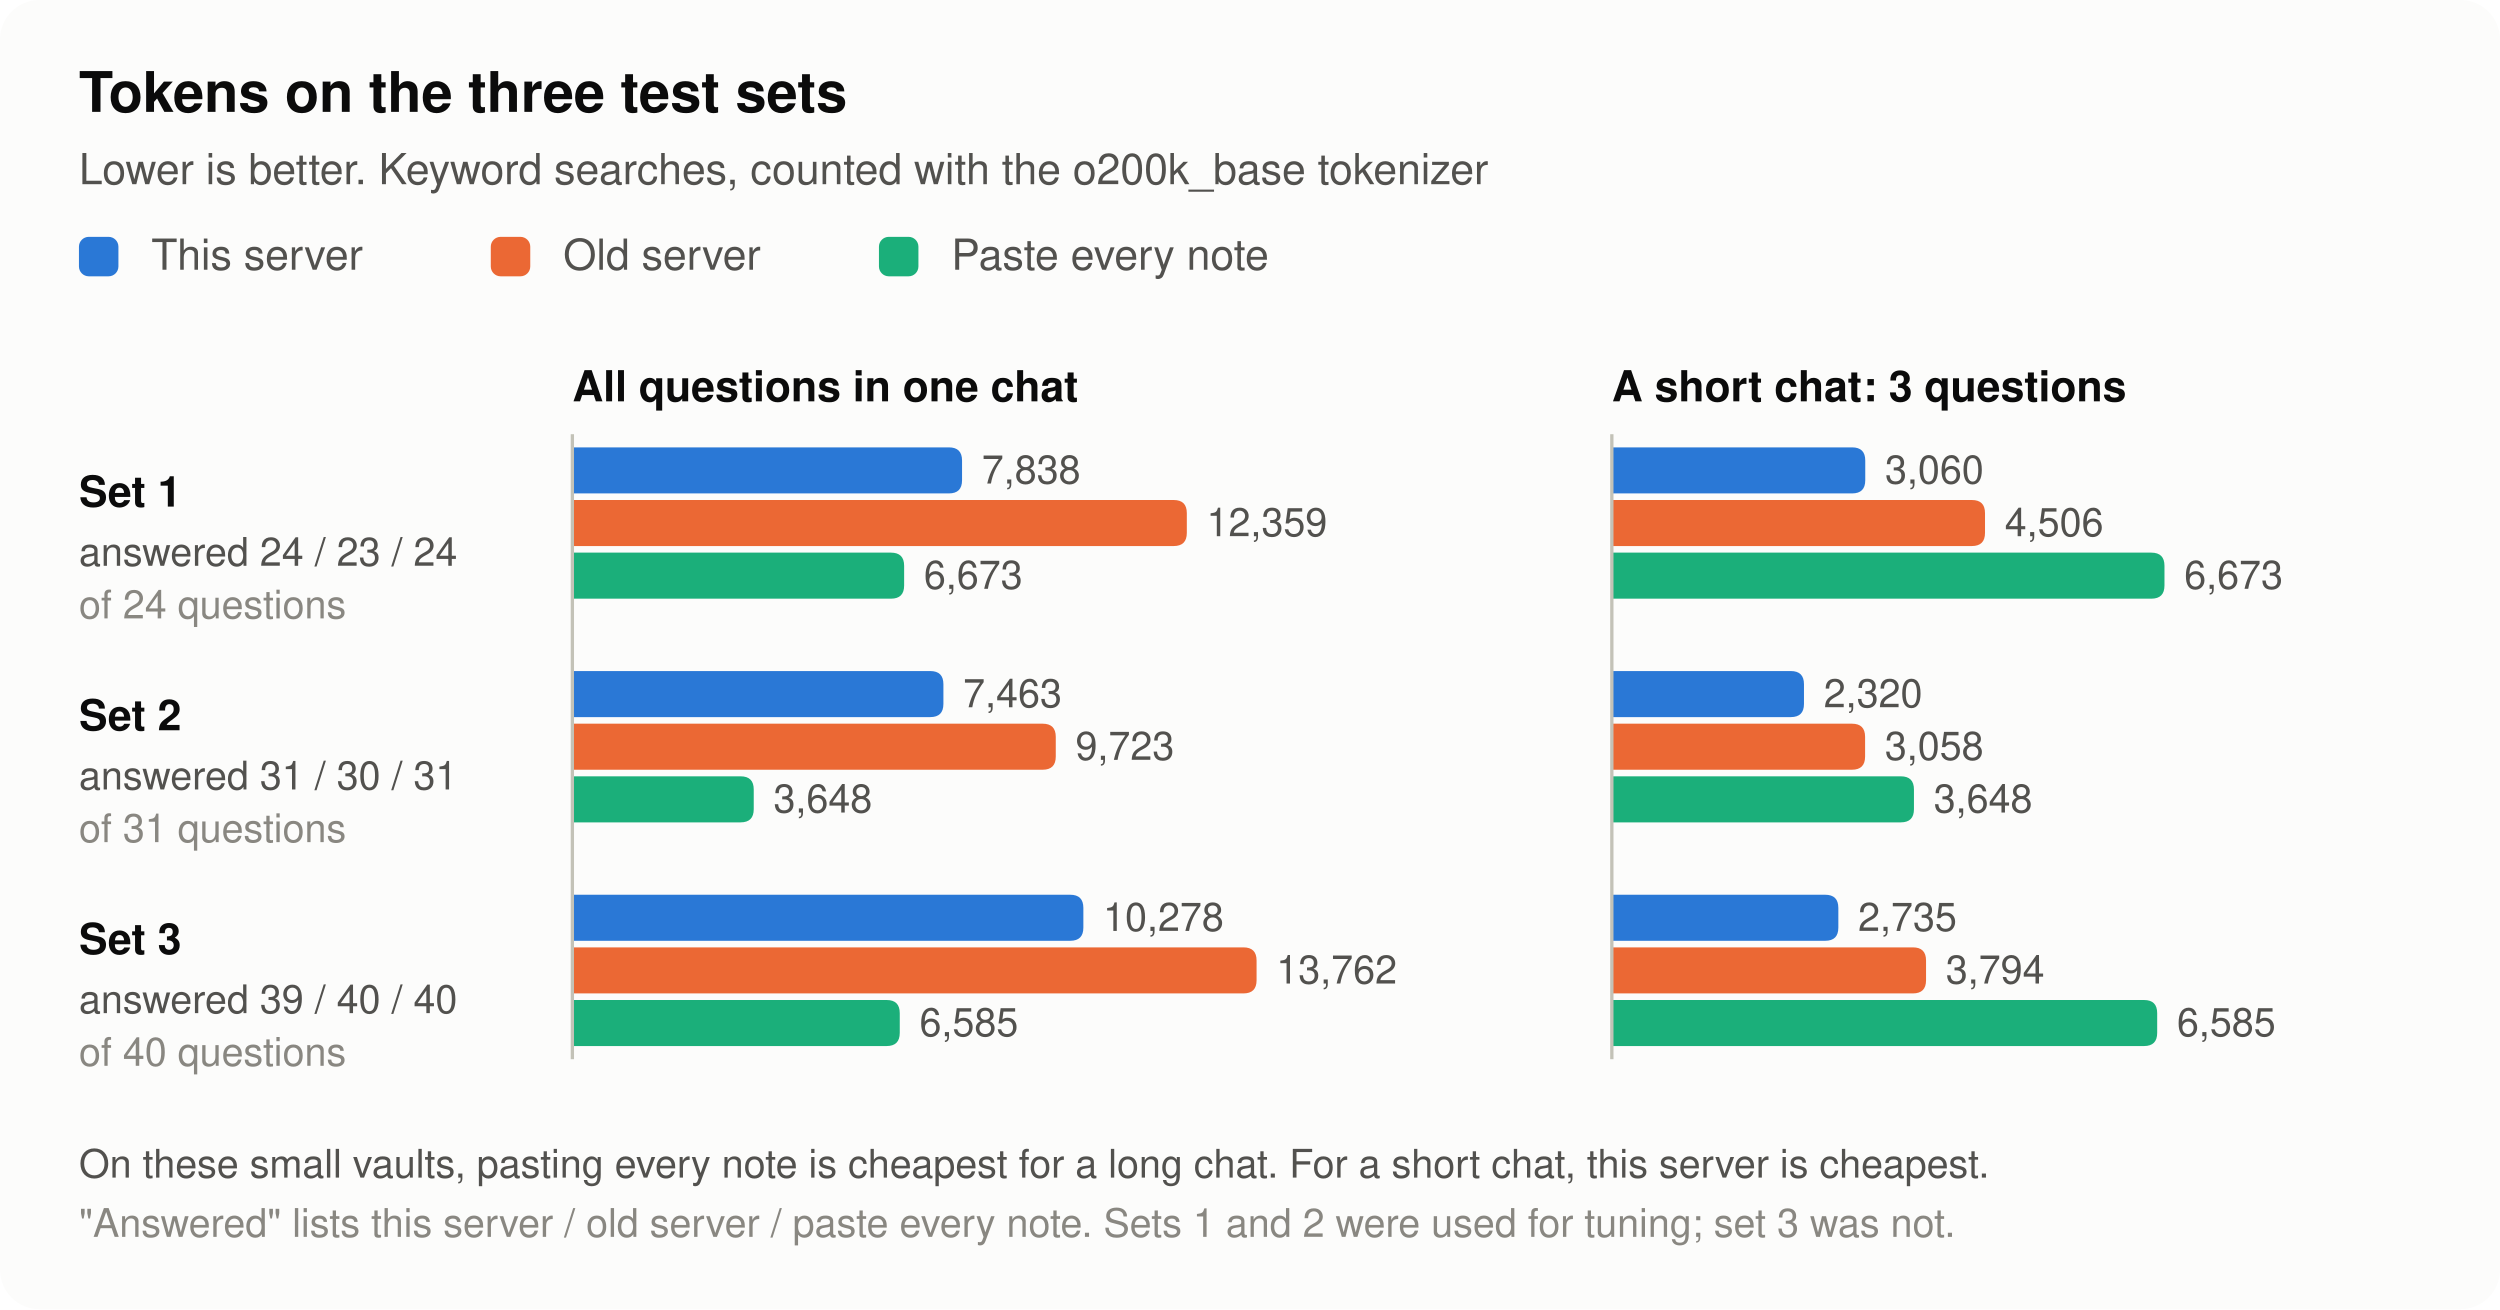
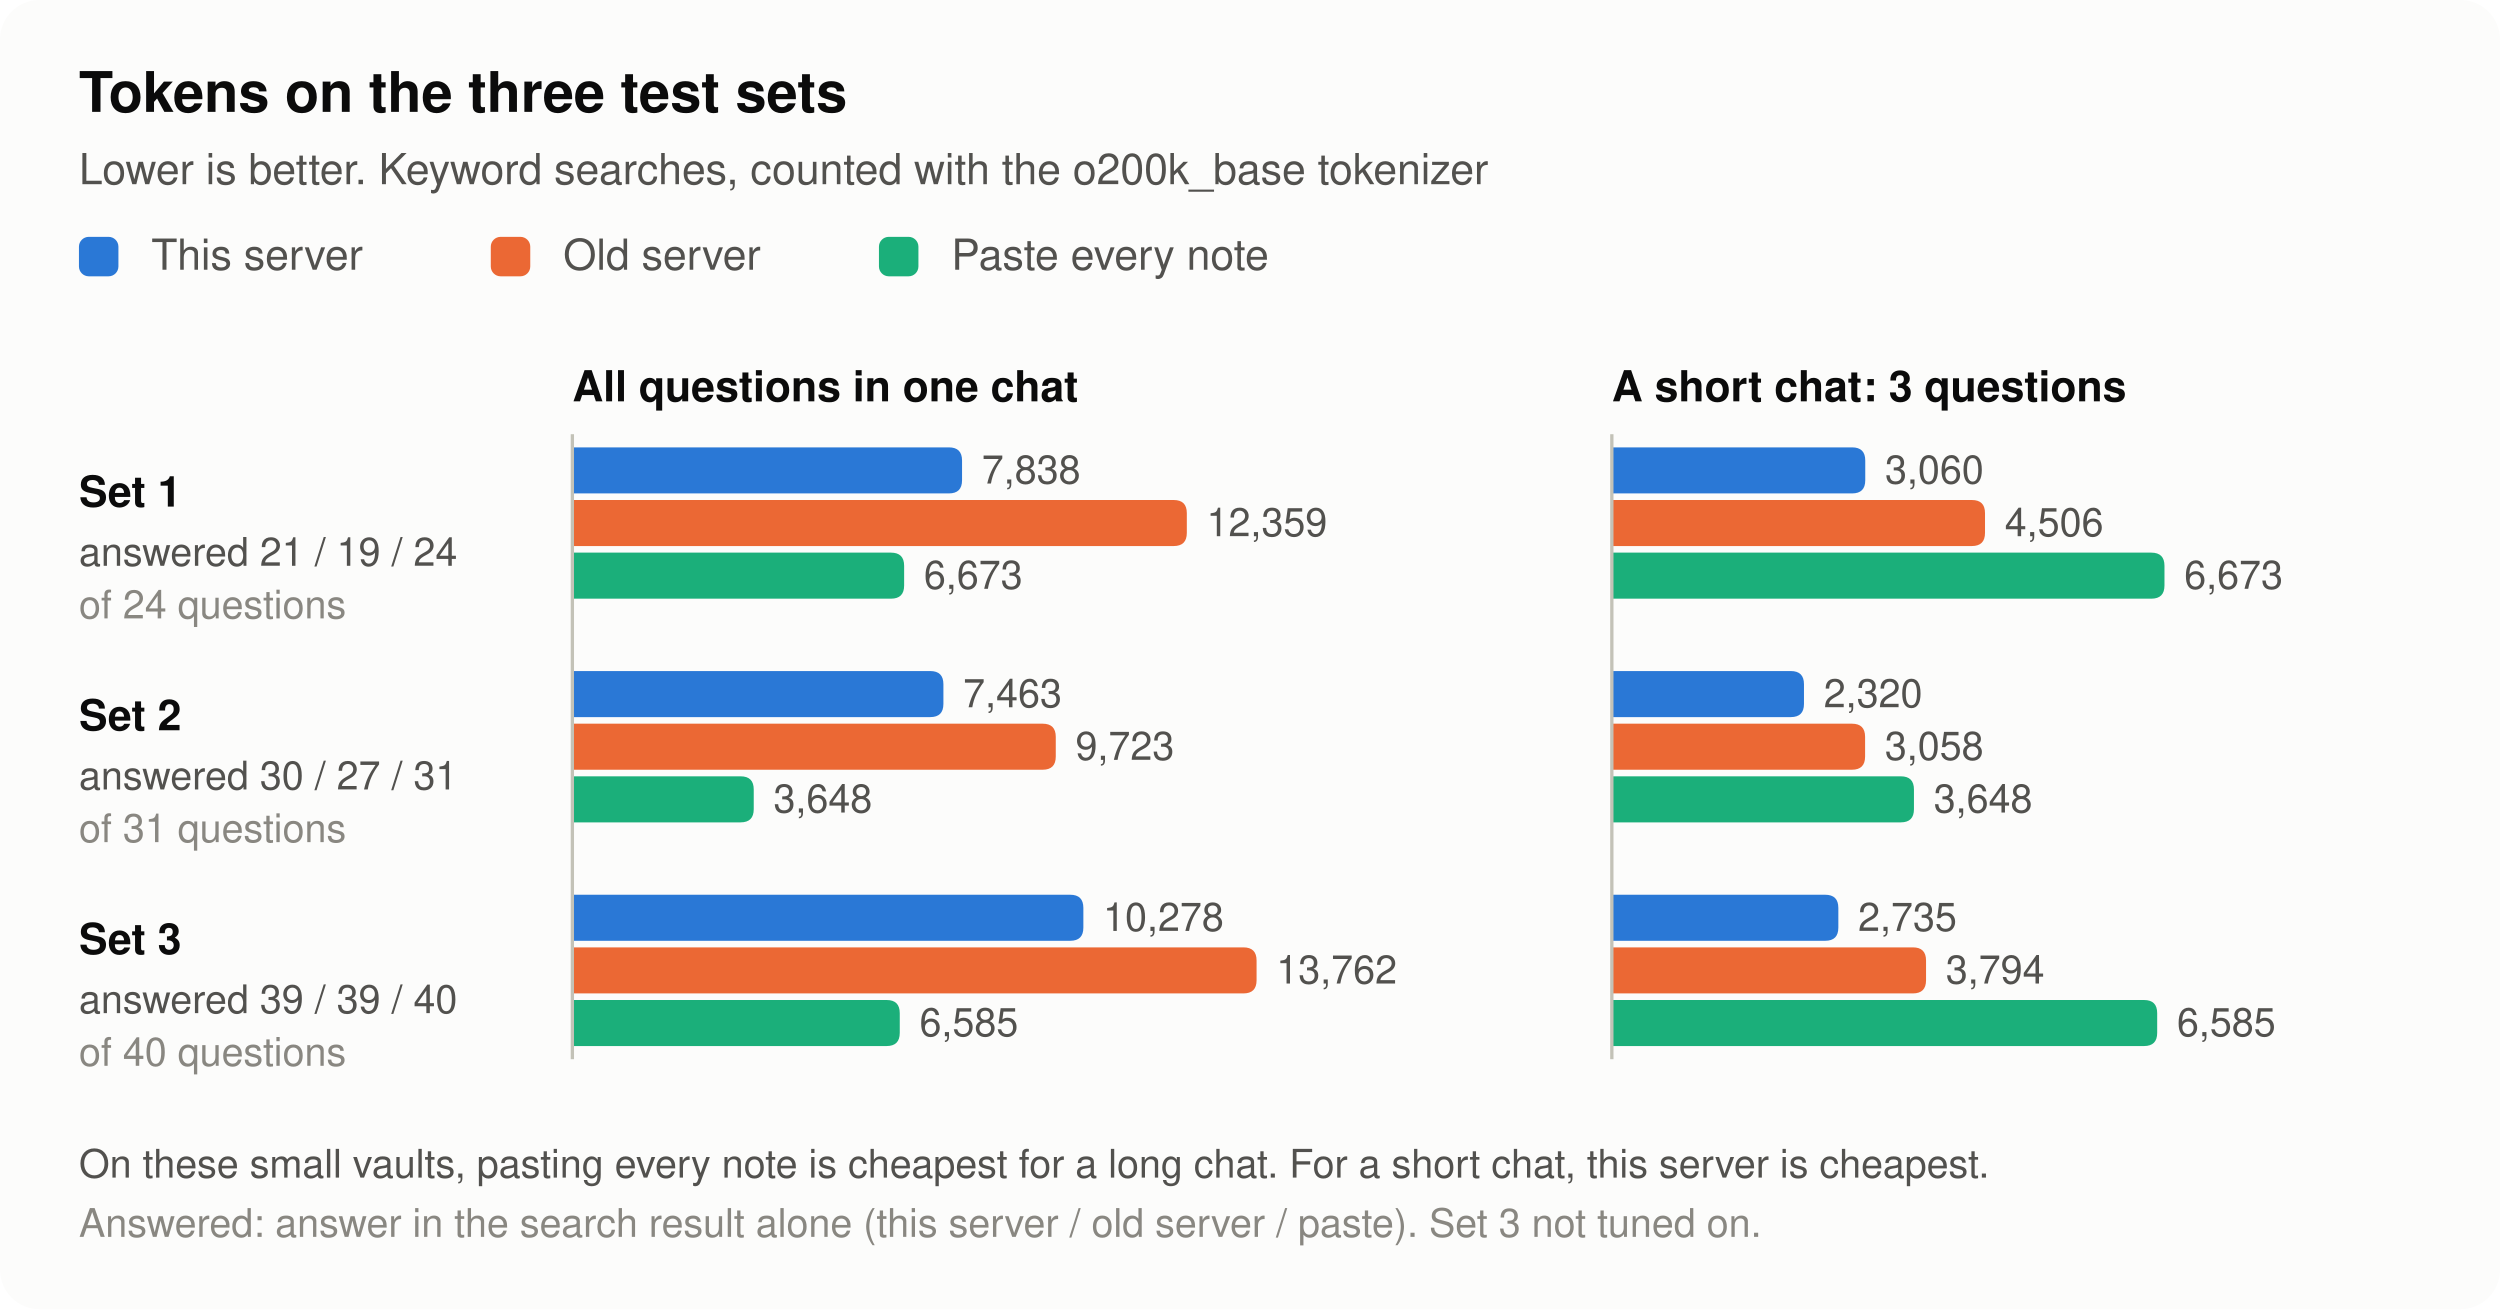
<svg xmlns="http://www.w3.org/2000/svg" width="760" height="398" viewBox="0 0 760 398" role="img" aria-labelledby="t d">
  <rect width="760" height="398" rx="12" fill="#fcfcfb" />
  <g font-family="system-ui, -apple-system, &quot;Segoe UI&quot;, Helvetica, Arial, sans-serif">
    <text x="24" y="34" font-size="17" font-weight="600" fill="#0b0b0b">Tokens on the three test sets</text>
    <text x="24" y="56" font-size="13" fill="#52514e">Lower is better. Keyword searches, counted with the o200k_base tokenizer</text>
    <rect x="24" y="72" width="12" height="12" rx="3" fill="#2a78d6" />
    <text x="46" y="82" font-size="13" fill="#52514e">This server</text>
    <rect x="149.2" y="72" width="12" height="12" rx="3" fill="#eb6834" />
    <text x="171.2" y="82" font-size="13" fill="#52514e">Old server</text>
    <rect x="267.2" y="72" width="12" height="12" rx="3" fill="#1baf7a" />
    <text x="289.2" y="82" font-size="13" fill="#52514e">Paste every note</text>
    <text x="24" y="154" font-size="13" font-weight="600" fill="#0b0b0b">Set 1</text>
-     <text x="24" y="172" font-size="12" fill="#52514e">answered 24 / 23 / 24</text>
+     <text x="24" y="172" font-size="12" fill="#52514e">answered 21 / 19 / 24</text>
    <text x="24" y="188" font-size="12" fill="#898781">of 24 questions</text>
    <text x="24" y="222" font-size="13" font-weight="600" fill="#0b0b0b">Set 2</text>
-     <text x="24" y="240" font-size="12" fill="#52514e">answered 31 / 30 / 31</text>
+     <text x="24" y="240" font-size="12" fill="#52514e">answered 30 / 27 / 31</text>
    <text x="24" y="256" font-size="12" fill="#898781">of 31 questions</text>
    <text x="24" y="290" font-size="13" font-weight="600" fill="#0b0b0b">Set 3</text>
-     <text x="24" y="308" font-size="12" fill="#52514e">answered 39 / 40 / 40</text>
+     <text x="24" y="308" font-size="12" fill="#52514e">answered 39 / 39 / 40</text>
    <text x="24" y="324" font-size="12" fill="#898781">of 40 questions</text>
    <text x="174" y="122" font-size="13" font-weight="600" fill="#0b0b0b">All questions in one chat</text>
    <path d="M174,136 H288.464 Q292.464,136 292.464,140 V146 Q292.464,150 288.464,150 H174 Z" fill="#2a78d6" />
    <text x="298.464" y="147" font-size="12" fill="#52514e" style="font-variant-numeric: tabular-nums">7,838</text>
    <path d="M174,152 H356.795 Q360.795,152 360.795,156 V162 Q360.795,166 356.795,166 H174 Z" fill="#eb6834" />
    <text x="366.795" y="163" font-size="12" fill="#52514e" style="font-variant-numeric: tabular-nums">12,359</text>
    <path d="M174,168 H270.856 Q274.856,168 274.856,172 V178 Q274.856,182 270.856,182 H174 Z" fill="#1baf7a" />
    <text x="280.856" y="179" font-size="12" fill="#52514e" style="font-variant-numeric: tabular-nums">6,673</text>
    <path d="M174,204 H282.796 Q286.796,204 286.796,208 V214 Q286.796,218 282.796,218 H174 Z" fill="#2a78d6" />
    <text x="292.796" y="215" font-size="12" fill="#52514e" style="font-variant-numeric: tabular-nums">7,463</text>
    <path d="M174,220 H316.954 Q320.954,220 320.954,224 V230 Q320.954,234 316.954,234 H174 Z" fill="#eb6834" />
    <text x="326.954" y="231" font-size="12" fill="#52514e" style="font-variant-numeric: tabular-nums">9,723</text>
    <path d="M174,236 H225.136 Q229.136,236 229.136,240 V246 Q229.136,250 225.136,250 H174 Z" fill="#1baf7a" />
    <text x="235.136" y="247" font-size="12" fill="#52514e" style="font-variant-numeric: tabular-nums">3,648</text>
    <path d="M174,272 H325.343 Q329.343,272 329.343,276 V282 Q329.343,286 325.343,286 H174 Z" fill="#2a78d6" />
    <text x="335.343" y="283" font-size="12" fill="#52514e" style="font-variant-numeric: tabular-nums">10,278</text>
    <path d="M174,288 H378 Q382,288 382,292 V298 Q382,302 378,302 H174 Z" fill="#eb6834" />
    <text x="388" y="299" font-size="12" fill="#52514e" style="font-variant-numeric: tabular-nums">13,762</text>
    <path d="M174,304 H269.526 Q273.526,304 273.526,308 V314 Q273.526,318 269.526,318 H174 Z" fill="#1baf7a" />
    <text x="279.526" y="315" font-size="12" fill="#52514e" style="font-variant-numeric: tabular-nums">6,585</text>
    <line x1="174" y1="132" x2="174" y2="322" stroke="#c3c2b7" stroke-width="1" />
    <text x="490" y="122" font-size="13" font-weight="600" fill="#0b0b0b">A short chat: 3 questions</text>
    <path d="M490,136 H563.039 Q567.039,136 567.039,140 V146 Q567.039,150 563.039,150 H490 Z" fill="#2a78d6" />
    <text x="573.039" y="147" font-size="12" fill="#52514e" style="font-variant-numeric: tabular-nums">3,060</text>
    <path d="M490,152 H599.443 Q603.443,152 603.443,156 V162 Q603.443,166 599.443,166 H490 Z" fill="#eb6834" />
    <text x="609.443" y="163" font-size="12" fill="#52514e" style="font-variant-numeric: tabular-nums">4,506</text>
    <path d="M490,168 H654 Q658,168 658,172 V178 Q658,182 654,182 H490 Z" fill="#1baf7a" />
    <text x="664" y="179" font-size="12" fill="#52514e" style="font-variant-numeric: tabular-nums">6,673</text>
    <path d="M490,204 H544.409 Q548.409,204 548.409,208 V214 Q548.409,218 544.409,218 H490 Z" fill="#2a78d6" />
    <text x="554.409" y="215" font-size="12" fill="#52514e" style="font-variant-numeric: tabular-nums">2,320</text>
    <path d="M490,220 H562.988 Q566.988,220 566.988,224 V230 Q566.988,234 562.988,234 H490 Z" fill="#eb6834" />
    <text x="572.988" y="231" font-size="12" fill="#52514e" style="font-variant-numeric: tabular-nums">3,058</text>
    <path d="M490,236 H577.842 Q581.842,236 581.842,240 V246 Q581.842,250 577.842,250 H490 Z" fill="#1baf7a" />
    <text x="587.842" y="247" font-size="12" fill="#52514e" style="font-variant-numeric: tabular-nums">3,648</text>
    <path d="M490,272 H554.857 Q558.857,272 558.857,276 V282 Q558.857,286 554.857,286 H490 Z" fill="#2a78d6" />
    <text x="564.857" y="283" font-size="12" fill="#52514e" style="font-variant-numeric: tabular-nums">2,735</text>
    <path d="M490,288 H581.518 Q585.518,288 585.518,292 V298 Q585.518,302 581.518,302 H490 Z" fill="#eb6834" />
    <text x="591.518" y="299" font-size="12" fill="#52514e" style="font-variant-numeric: tabular-nums">3,794</text>
    <path d="M490,304 H651.785 Q655.785,304 655.785,308 V314 Q655.785,318 651.785,318 H490 Z" fill="#1baf7a" />
    <text x="661.785" y="315" font-size="12" fill="#52514e" style="font-variant-numeric: tabular-nums">6,585</text>
    <line x1="490" y1="132" x2="490" y2="322" stroke="#c3c2b7" stroke-width="1" />
    <text x="24" y="358" font-size="12" fill="#52514e">On these small vaults, pasting every note is cheapest for a long chat. For a short chat, this server is cheapest.</text>
-     <text x="24" y="376" font-size="12" fill="#898781">"Answered" lists this server / old server / paste every note. Sets 1 and 2 were used for tuning; set 3 was not.</text>
+     <text x="24" y="376" font-size="12" fill="#898781">Answered: answer in the search result alone (this server / old server / paste). Set 3 not tuned on.</text>
  </g>
</svg>
